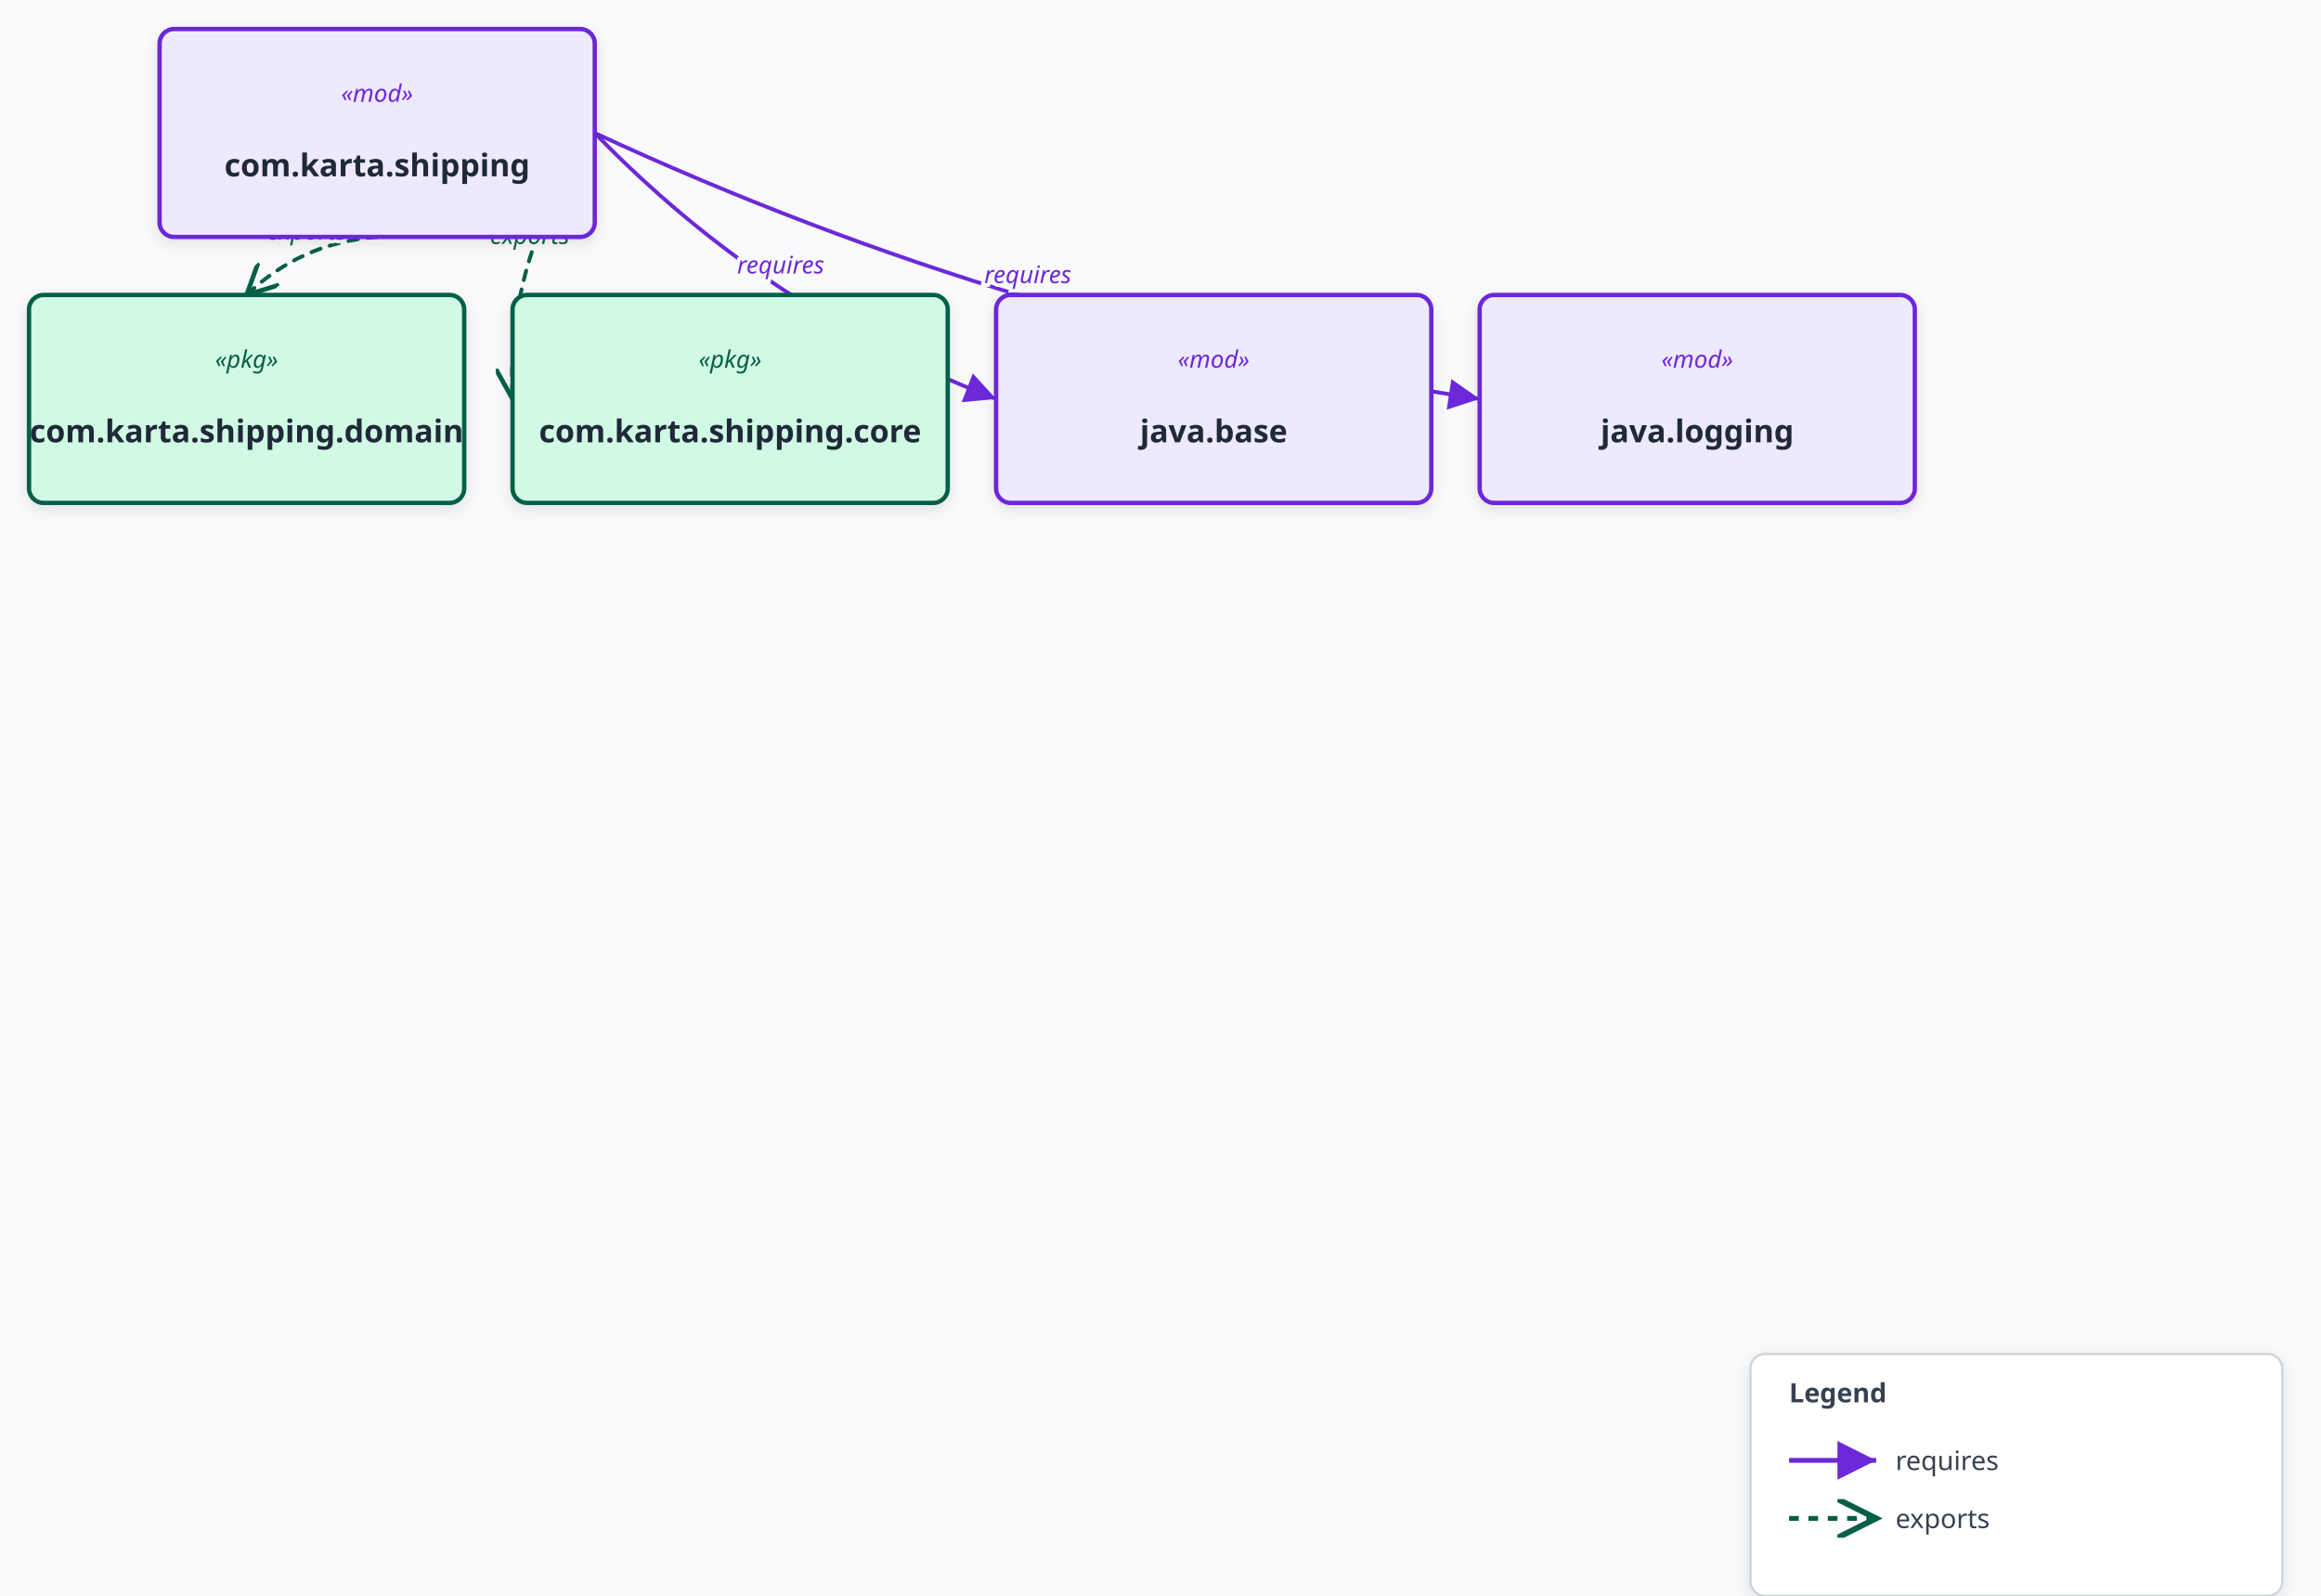
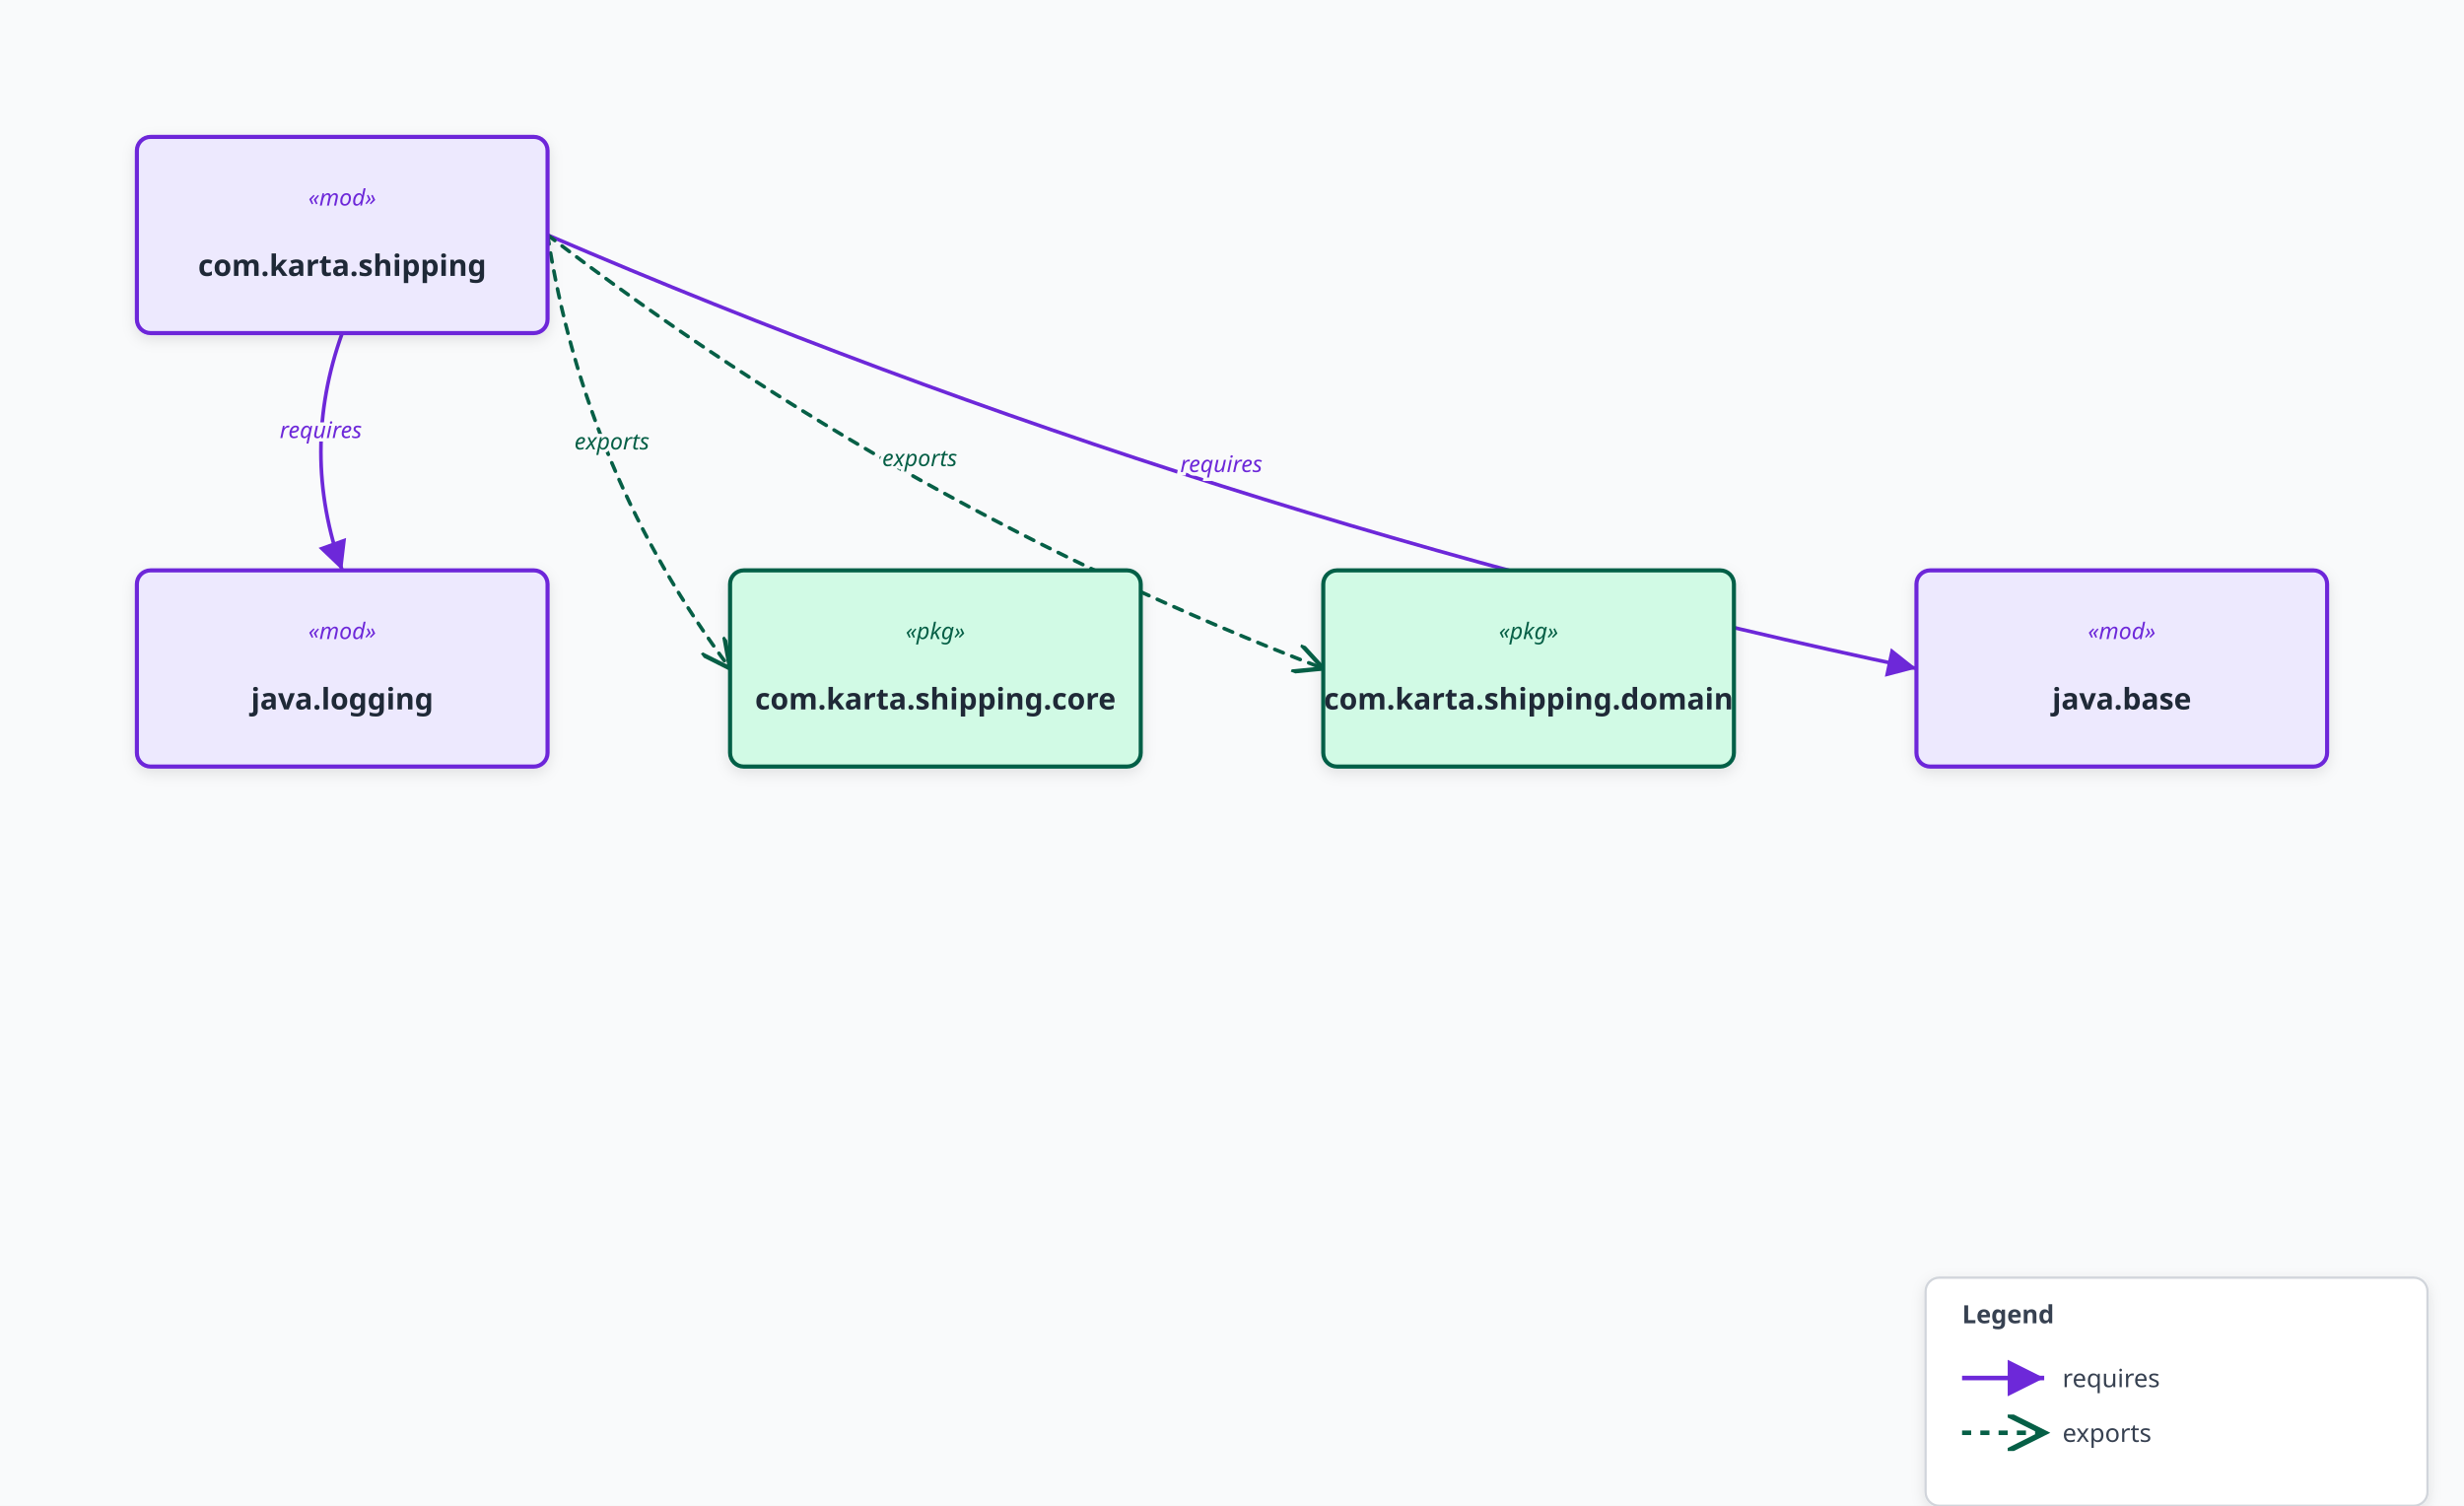
- <svg xmlns="http://www.w3.org/2000/svg" width="960" height="660" viewBox="0 0 960 660">
+ <svg xmlns="http://www.w3.org/2000/svg" width="1080" height="660" viewBox="0 0 1080 660">
  <defs>
    <style>
svg { font-family: -apple-system, BlinkMacSystemFont, 'Segoe UI', sans-serif; }
.node-rect { transition: filter 0.15s; }
.node-rect:hover { stroke-width: 2.5 !important; }
.edge-line { stroke-linecap: round; stroke-linejoin: round; }
.edge-label { paint-order: stroke; stroke: #f9fafb; stroke-width: 3; }
.group-rect { }
.node-label { pointer-events: none; }
</style>
    <filter id="nodeShadow" x="-15%" y="-15%" width="130%" height="130%">
      <feDropShadow dx="0" dy="2" stdDeviation="3" flood-color="#0000001a" />
    </filter>
    <marker id="marker-filled-6d28d9" markerWidth="10" markerHeight="8" refX="8" refY="4" orient="auto">
      <path d="M0,0 L8,4 L0,8 Z" fill="#6d28d9" />
    </marker>
    <marker id="marker-open-065f46" markerWidth="10" markerHeight="8" refX="8" refY="4" orient="auto">
      <path d="M0,0 L8,4 L0,8" fill="none" stroke="#065f46" stroke-width="1.2" />
    </marker>
  </defs>
-   <rect width="960" height="660" fill="#f9fafb" />
-   <path class="edge-line" d="M246.0 55.0 Q316.9 128.3 412.0 165.0" fill="none" stroke="#6d28d9" stroke-width="1.6" marker-end="url(#marker-filled-6d28d9)" />
-   <text class="edge-label" x="322.9" y="113.1" text-anchor="middle" font-family="sans-serif" font-size="10" fill="#6d28d9" font-style="italic">requires</text>
-   <path class="edge-line" d="M246.0 55.0 Q421.1 136.3 612.0 165.0" fill="none" stroke="#6d28d9" stroke-width="1.6" marker-end="url(#marker-filled-6d28d9)" />
-   <text class="edge-label" x="425.1" y="117.1" text-anchor="middle" font-family="sans-serif" font-size="10" fill="#6d28d9" font-style="italic">requires</text>
-   <path class="edge-line" d="M156.0 98.0 Q124.7 100.3 102.0 122.0" fill="none" stroke="#065f46" stroke-width="1.6" stroke-dasharray="4,4" marker-end="url(#marker-open-065f46)" />
-   <text class="edge-label" x="126.8" y="99.1" text-anchor="middle" font-family="sans-serif" font-size="10" fill="#065f46" font-style="italic">exports</text>
-   <path class="edge-line" d="M246.0 55.0 Q209.2 103.9 212.0 165.0" fill="none" stroke="#065f46" stroke-width="1.6" stroke-dasharray="4,4" marker-end="url(#marker-open-065f46)" />
-   <text class="edge-label" x="219.1" y="100.9" text-anchor="middle" font-family="sans-serif" font-size="10" fill="#065f46" font-style="italic">exports</text>
+   <rect width="1080" height="660" fill="#f9fafb" />
+   <path class="edge-line" d="M240.0 103.0 Q530.5 227.9 840.0 293.0" fill="none" stroke="#6d28d9" stroke-width="1.6" marker-end="url(#marker-filled-6d28d9)" />
+   <text class="edge-label" x="535.3" y="206.9" text-anchor="middle" font-family="sans-serif" font-size="10" fill="#6d28d9" font-style="italic">requires</text>
+   <path class="edge-line" d="M150.0 146.0 Q131.3 198.0 150.0 250.0" fill="none" stroke="#6d28d9" stroke-width="1.6" marker-end="url(#marker-filled-6d28d9)" />
+   <text class="edge-label" x="140.6" y="192.0" text-anchor="middle" font-family="sans-serif" font-size="10" fill="#6d28d9" font-style="italic">requires</text>
+   <path class="edge-line" d="M240.0 103.0 Q396.3 222.6 580.0 293.0" fill="none" stroke="#065f46" stroke-width="1.6" stroke-dasharray="4,4" marker-end="url(#marker-open-065f46)" />
+   <text class="edge-label" x="403.1" y="204.3" text-anchor="middle" font-family="sans-serif" font-size="10" fill="#065f46" font-style="italic">exports</text>
+   <path class="edge-line" d="M240.0 103.0 Q256.4 207.9 320.0 293.0" fill="none" stroke="#065f46" stroke-width="1.6" stroke-dasharray="4,4" marker-end="url(#marker-open-065f46)" />
+   <text class="edge-label" x="268.2" y="197.0" text-anchor="middle" font-family="sans-serif" font-size="10" fill="#065f46" font-style="italic">exports</text>
  <g id="com.karta.shipping">
-     <rect class="node-rect" x="66.0" y="12.0" width="180.0" height="86.0" rx="6" fill="#ede9fe" stroke="#6d28d9" stroke-width="1.8" filter="url(#nodeShadow)" />
-     <text class="node-label" x="156.0" y="42.1" text-anchor="middle" font-family="sans-serif" font-size="10" fill="#6d28d9" font-style="italic">«mod»</text>
-     <text class="node-label" x="156.0" y="67.9" text-anchor="middle" dominant-baseline="central" font-family="sans-serif" font-size="13" font-weight="bold" fill="#1f2937">com.karta.shipping</text>
+     <rect class="node-rect" x="60.0" y="60.0" width="180.0" height="86.0" rx="6" fill="#ede9fe" stroke="#6d28d9" stroke-width="1.8" filter="url(#nodeShadow)" />
+     <text class="node-label" x="150.0" y="90.1" text-anchor="middle" font-family="sans-serif" font-size="10" fill="#6d28d9" font-style="italic">«mod»</text>
+     <text class="node-label" x="150.0" y="115.9" text-anchor="middle" dominant-baseline="central" font-family="sans-serif" font-size="13" font-weight="bold" fill="#1f2937">com.karta.shipping</text>
  </g>
  <g id="java.base">
-     <rect class="node-rect" x="412.0" y="122.0" width="180.0" height="86.0" rx="6" fill="#ede9fe" stroke="#6d28d9" stroke-width="1.8" filter="url(#nodeShadow)" />
-     <text class="node-label" x="502.0" y="152.1" text-anchor="middle" font-family="sans-serif" font-size="10" fill="#6d28d9" font-style="italic">«mod»</text>
-     <text class="node-label" x="502.0" y="177.9" text-anchor="middle" dominant-baseline="central" font-family="sans-serif" font-size="13" font-weight="bold" fill="#1f2937">java.base</text>
+     <rect class="node-rect" x="840.0" y="250.0" width="180.0" height="86.0" rx="6" fill="#ede9fe" stroke="#6d28d9" stroke-width="1.8" filter="url(#nodeShadow)" />
+     <text class="node-label" x="930.0" y="280.1" text-anchor="middle" font-family="sans-serif" font-size="10" fill="#6d28d9" font-style="italic">«mod»</text>
+     <text class="node-label" x="930.0" y="305.9" text-anchor="middle" dominant-baseline="central" font-family="sans-serif" font-size="13" font-weight="bold" fill="#1f2937">java.base</text>
  </g>
  <g id="java.logging">
-     <rect class="node-rect" x="612.0" y="122.0" width="180.0" height="86.0" rx="6" fill="#ede9fe" stroke="#6d28d9" stroke-width="1.8" filter="url(#nodeShadow)" />
-     <text class="node-label" x="702.0" y="152.1" text-anchor="middle" font-family="sans-serif" font-size="10" fill="#6d28d9" font-style="italic">«mod»</text>
-     <text class="node-label" x="702.0" y="177.9" text-anchor="middle" dominant-baseline="central" font-family="sans-serif" font-size="13" font-weight="bold" fill="#1f2937">java.logging</text>
+     <rect class="node-rect" x="60.0" y="250.0" width="180.0" height="86.0" rx="6" fill="#ede9fe" stroke="#6d28d9" stroke-width="1.8" filter="url(#nodeShadow)" />
+     <text class="node-label" x="150.0" y="280.1" text-anchor="middle" font-family="sans-serif" font-size="10" fill="#6d28d9" font-style="italic">«mod»</text>
+     <text class="node-label" x="150.0" y="305.9" text-anchor="middle" dominant-baseline="central" font-family="sans-serif" font-size="13" font-weight="bold" fill="#1f2937">java.logging</text>
  </g>
  <g id="com.karta.shipping.domain">
-     <rect class="node-rect" x="12.0" y="122.0" width="180.0" height="86.0" rx="6" fill="#d1fae5" stroke="#065f46" stroke-width="1.8" filter="url(#nodeShadow)" />
-     <text class="node-label" x="102.0" y="152.1" text-anchor="middle" font-family="sans-serif" font-size="10" fill="#065f46" font-style="italic">«pkg»</text>
-     <text class="node-label" x="102.0" y="177.9" text-anchor="middle" dominant-baseline="central" font-family="sans-serif" font-size="13" font-weight="bold" fill="#1f2937">com.karta.shipping.domain</text>
+     <rect class="node-rect" x="580.0" y="250.0" width="180.0" height="86.0" rx="6" fill="#d1fae5" stroke="#065f46" stroke-width="1.8" filter="url(#nodeShadow)" />
+     <text class="node-label" x="670.0" y="280.1" text-anchor="middle" font-family="sans-serif" font-size="10" fill="#065f46" font-style="italic">«pkg»</text>
+     <text class="node-label" x="670.0" y="305.9" text-anchor="middle" dominant-baseline="central" font-family="sans-serif" font-size="13" font-weight="bold" fill="#1f2937">com.karta.shipping.domain</text>
  </g>
  <g id="com.karta.shipping.core">
-     <rect class="node-rect" x="212.0" y="122.0" width="180.0" height="86.0" rx="6" fill="#d1fae5" stroke="#065f46" stroke-width="1.8" filter="url(#nodeShadow)" />
-     <text class="node-label" x="302.0" y="152.1" text-anchor="middle" font-family="sans-serif" font-size="10" fill="#065f46" font-style="italic">«pkg»</text>
-     <text class="node-label" x="302.0" y="177.9" text-anchor="middle" dominant-baseline="central" font-family="sans-serif" font-size="13" font-weight="bold" fill="#1f2937">com.karta.shipping.core</text>
+     <rect class="node-rect" x="320.0" y="250.0" width="180.0" height="86.0" rx="6" fill="#d1fae5" stroke="#065f46" stroke-width="1.8" filter="url(#nodeShadow)" />
+     <text class="node-label" x="410.0" y="280.1" text-anchor="middle" font-family="sans-serif" font-size="10" fill="#065f46" font-style="italic">«pkg»</text>
+     <text class="node-label" x="410.0" y="305.9" text-anchor="middle" dominant-baseline="central" font-family="sans-serif" font-size="13" font-weight="bold" fill="#1f2937">com.karta.shipping.core</text>
  </g>
-   <rect x="724.0" y="560.0" width="220.0" height="100.0" rx="6" fill="#ffffff" stroke="#d1d5db" stroke-width="1" filter="url(#nodeShadow)" />
-   <text x="740.0" y="580.0" font-family="sans-serif" font-size="11" font-weight="bold" fill="#374151">Legend</text>
-   <line x1="740.0" y1="604.0" x2="776.0" y2="604.0" stroke="#6d28d9" stroke-width="2" marker-end="url(#marker-filled-6d28d9)" />
-   <text x="784.0" y="608.0" font-family="sans-serif" font-size="11" fill="#374151">requires</text>
-   <line x1="740.0" y1="628.0" x2="776.0" y2="628.0" stroke="#065f46" stroke-width="2" stroke-dasharray="4,4" marker-end="url(#marker-open-065f46)" />
-   <text x="784.0" y="632.0" font-family="sans-serif" font-size="11" fill="#374151">exports</text>
+   <rect x="844.0" y="560.0" width="220.0" height="100.0" rx="6" fill="#ffffff" stroke="#d1d5db" stroke-width="1" filter="url(#nodeShadow)" />
+   <text x="860.0" y="580.0" font-family="sans-serif" font-size="11" font-weight="bold" fill="#374151">Legend</text>
+   <line x1="860.0" y1="604.0" x2="896.0" y2="604.0" stroke="#6d28d9" stroke-width="2" marker-end="url(#marker-filled-6d28d9)" />
+   <text x="904.0" y="608.0" font-family="sans-serif" font-size="11" fill="#374151">requires</text>
+   <line x1="860.0" y1="628.0" x2="896.0" y2="628.0" stroke="#065f46" stroke-width="2" stroke-dasharray="4,4" marker-end="url(#marker-open-065f46)" />
+   <text x="904.0" y="632.0" font-family="sans-serif" font-size="11" fill="#374151">exports</text>
</svg>
